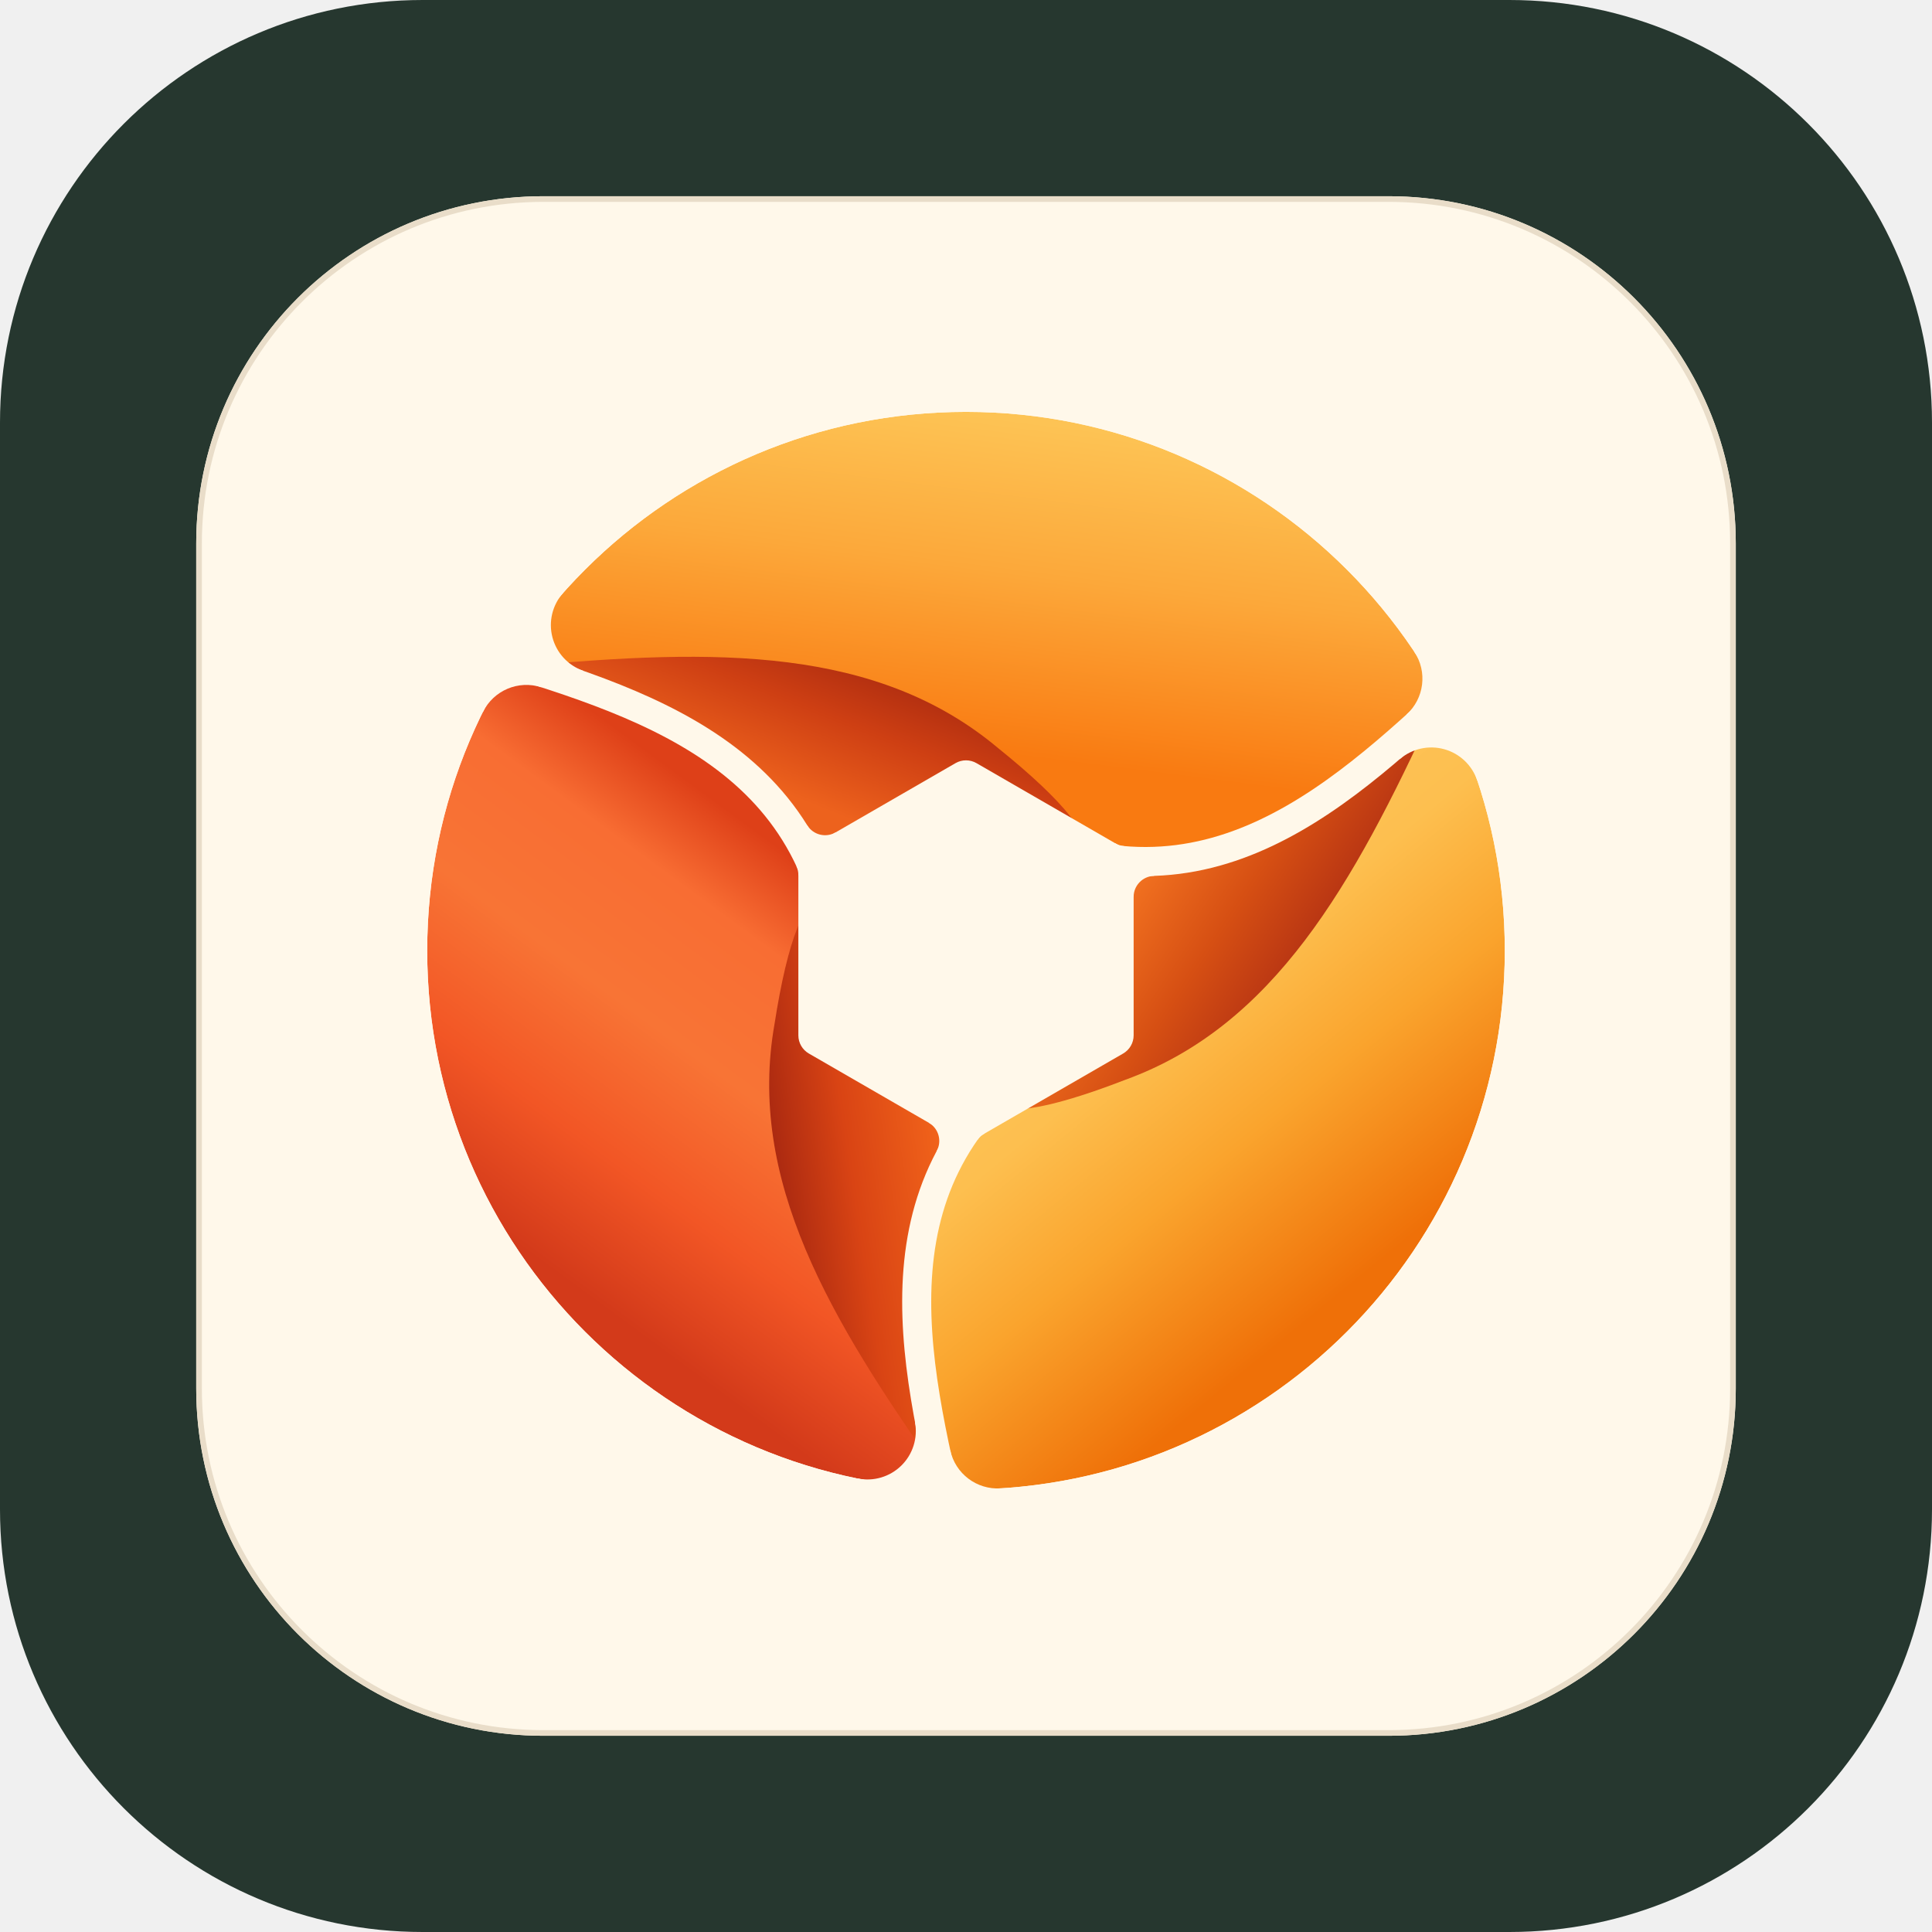
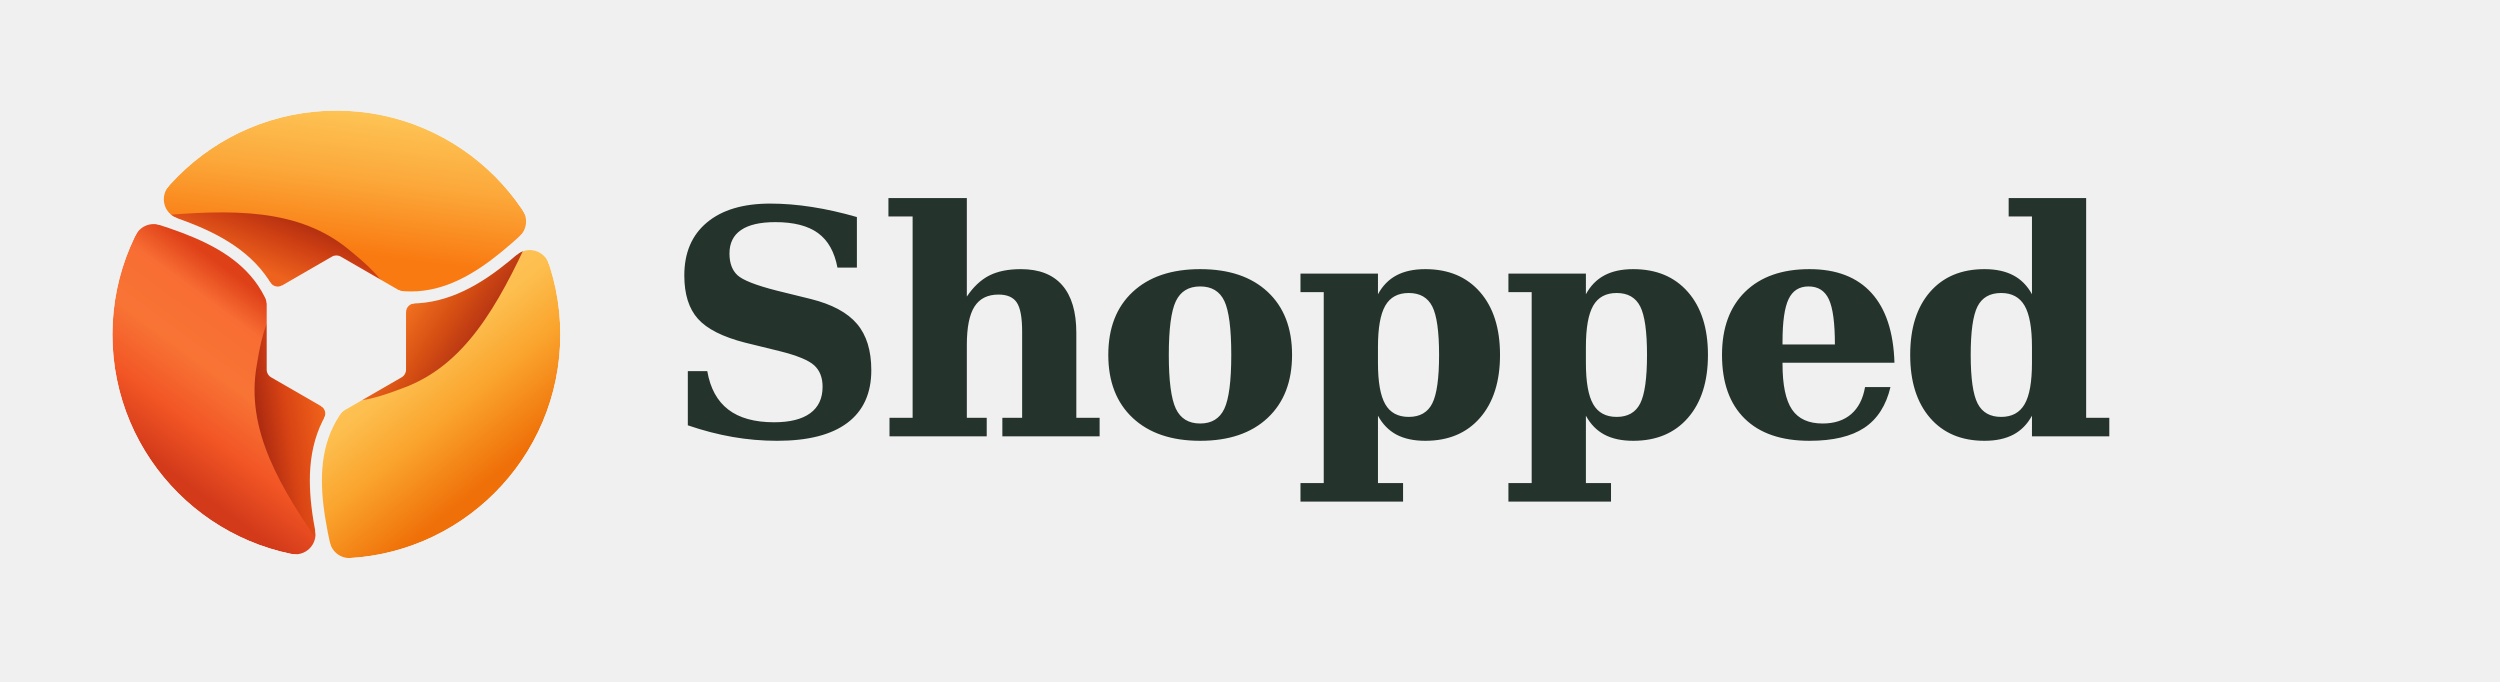
- <svg xmlns="http://www.w3.org/2000/svg" width="1024" height="1024" viewBox="0 0 1024 1024" role="img">
-   <rect width="1024" height="1024" rx="224" fill="#26372F" />
-   <rect x="104" y="104" width="816" height="816" rx="184" fill="#FFF8EA" />
-   <rect x="105.5" y="105.5" width="813" height="813" rx="182.5" fill="none" stroke="#E9DDC9" stroke-width="3" />
-   <svg x="170" y="170" width="684" height="684" viewBox="0 0 80 80" aria-hidden="true">
+ <svg xmlns="http://www.w3.org/2000/svg" width="1100" height="300" viewBox="0 0 1100 300" role="img">
+   <g transform="translate(30.0,32.0) scale(2.95)" aria-hidden="true">
    <defs>
      <linearGradient id="paint0_linear_2206_5847" x1="65.43" x2="49.22" y1="58.51" y2="38.67" gradientUnits="userSpaceOnUse">
        <stop stop-color="#EF7008" offset="0" />
        <stop stop-color="#FAA42D" offset=".438" />
        <stop stop-color="#FDBF4F" offset=".774" />
        <stop stop-color="#FEC256" offset="1" />
      </linearGradient>
      <linearGradient id="paint1_linear_2206_5847" x1="61.02" x2="50.26" y1="41.24" y2="34.07" gradientUnits="userSpaceOnUse">
        <stop stop-color="#B12F13" offset="0" />
        <stop stop-color="#D64F13" offset=".486" />
        <stop stop-color="#F47421" offset="1" />
      </linearGradient>
      <linearGradient id="paint2_linear_2206_5847" x1="20.52" x2="37.95" y1="63.39" y2="39.67" gradientUnits="userSpaceOnUse">
        <stop stop-color="#D33A1A" offset="0" />
        <stop stop-color="#F25625" offset=".263" />
        <stop stop-color="#F87435" offset=".542" />
        <stop stop-color="#F86D33" offset=".815" />
        <stop stop-color="#DE4018" offset="1" />
      </linearGradient>
      <linearGradient id="paint3_linear_2206_5847" x1="26.2" x2="38.88" y1="50.79" y2="48.87" gradientUnits="userSpaceOnUse">
        <stop stop-color="#991F0F" offset="0" />
        <stop stop-color="#D94414" offset=".494" />
        <stop stop-color="#F4671B" offset="1" />
      </linearGradient>
      <linearGradient id="paint4_linear_2206_5847" x1="42.25" x2="44.86" y1="26.88" y2="6.346" gradientUnits="userSpaceOnUse">
        <stop stop-color="#F97A11" offset="0" />
        <stop stop-color="#FCA83A" offset=".545" />
        <stop stop-color="#FDC354" offset="1" />
      </linearGradient>
      <linearGradient id="paint5_linear_2206_5847" x1="33.69" x2="37.66" y1="31.29" y2="21.39" gradientUnits="userSpaceOnUse">
        <stop stop-color="#ED621D" offset="0" />
        <stop stop-color="#CE3F13" offset=".523" />
        <stop stop-color="#A4270F" offset="1" />
      </linearGradient>
      <path id="canonical-seam" d="M 47 33 C 58.5 35.9 66.5 26.1 74.121 19.35" />
      <path id="terminal-0" d="M 67.304 24.414 A 3 3 0 0 0 67.79 20.522 L 76.127 14.964 L 74.121 19.35 L 74.121 19.35 L 73.969 19.485 L 73.817 19.621 L 73.665 19.757 L 73.513 19.894 L 73.361 20.032 L 73.208 20.171 L 73.055 20.31 L 72.903 20.45 L 72.75 20.59 L 72.597 20.731 L 72.443 20.873 L 72.29 21.015 L 72.136 21.157 L 71.983 21.3 L 71.829 21.443 L 71.675 21.587 L 71.52 21.731 L 71.366 21.875 L 71.211 22.02 L 71.056 22.165 L 70.901 22.31 L 70.746 22.456 L 70.59 22.602 L 70.434 22.747 L 70.278 22.893 L 70.122 23.04 L 69.966 23.186 L 69.809 23.332 L 69.652 23.478 L 69.495 23.625 L 69.337 23.771 L 69.179 23.917 L 69.021 24.063 L 68.863 24.209 L 68.704 24.355 L 68.546 24.501 L 68.386 24.646 L 68.227 24.792 L 68.067 24.937 L 67.907 25.082 Z" />
      <path id="terminal-1" d="M 66.893 27.175 A 3 3 0 0 1 71.692 28.505 L 81.199 25.342 L 74.121 19.35 L 74.121 19.35 L 73.932 19.518 L 73.742 19.688 L 73.552 19.859 L 73.362 20.03 L 73.172 20.203 L 72.982 20.377 L 72.791 20.552 L 72.6 20.728 L 72.409 20.904 L 72.218 21.081 L 72.026 21.259 L 71.834 21.438 L 71.642 21.617 L 71.45 21.797 L 71.257 21.977 L 71.064 22.158 L 70.87 22.339 L 70.677 22.521 L 70.482 22.702 L 70.288 22.884 L 70.093 23.067 L 69.898 23.249 L 69.702 23.431 L 69.506 23.614 L 69.31 23.796 L 69.113 23.979 L 68.916 24.161 L 68.718 24.343 L 68.52 24.524 L 68.321 24.706 L 68.122 24.887 L 67.923 25.067 L 67.722 25.248 L 67.522 25.427 L 67.321 25.606 L 67.119 25.785 L 66.917 25.963 L 66.714 26.14 L 66.511 26.316 L 66.307 26.491 Z" />
      <path id="junction-0" d="M 49.798 32.566 A 1.3 1.3 0 0 1 49.261 32.397 L 47 33 L 47 33 L 47.07 33.017 L 47.139 33.035 L 47.209 33.051 L 47.278 33.068 L 47.347 33.084 L 47.417 33.1 L 47.486 33.115 L 47.555 33.131 L 47.624 33.146 L 47.693 33.16 L 47.761 33.175 L 47.83 33.189 L 47.899 33.202 L 47.967 33.216 L 48.036 33.229 L 48.104 33.242 L 48.172 33.254 L 48.241 33.267 L 48.309 33.279 L 48.377 33.29 L 48.445 33.302 L 48.512 33.313 L 48.58 33.324 L 48.648 33.334 L 48.716 33.344 L 48.783 33.354 L 48.851 33.364 L 48.918 33.373 L 48.985 33.382 L 49.053 33.391 L 49.12 33.399 L 49.187 33.407 L 49.254 33.415 L 49.321 33.423 L 49.387 33.43 L 49.454 33.437 L 49.521 33.444 L 49.587 33.45 L 49.654 33.457 L 49.72 33.462 Z" />
      <path id="junction-1" d="M 51.651 34.414 A 1.3 1.3 0 0 0 50.392 35.714 L 47 33 L 47 33 L 47.12 33.03 L 47.24 33.059 L 47.36 33.087 L 47.48 33.114 L 47.599 33.14 L 47.718 33.166 L 47.837 33.19 L 47.955 33.214 L 48.074 33.236 L 48.192 33.258 L 48.31 33.279 L 48.427 33.299 L 48.544 33.318 L 48.662 33.336 L 48.778 33.353 L 48.895 33.37 L 49.011 33.385 L 49.127 33.4 L 49.243 33.414 L 49.359 33.427 L 49.474 33.439 L 49.589 33.451 L 49.704 33.461 L 49.819 33.471 L 49.933 33.48 L 50.047 33.488 L 50.161 33.495 L 50.275 33.501 L 50.389 33.507 L 50.502 33.511 L 50.615 33.515 L 50.728 33.518 L 50.84 33.521 L 50.953 33.522 L 51.065 33.523 L 51.176 33.523 L 51.288 33.522 L 51.4 33.52 L 51.511 33.518 L 51.622 33.515 Z" />
      <clipPath id="sector-0">
        <path d="M 40 39.05 L 47 33 C 58.5 35.9 66.5 26.1 74.121 19.35 A 39.4 39.4 0 0 0 5.879 19.35 C 15.535 22.575 28.022 24.604 31.261 36.013 Z" />
      </clipPath>
      <clipPath id="sector-1">
        <path d="M 40 39.05 L 41.739 48.137 C 33.478 56.646 37.965 68.475 40 78.45 A 39.4 39.4 0 0 0 74.121 19.35 C 66.5 26.1 58.5 35.9 47 33 Z" />
      </clipPath>
      <clipPath id="sector-2">
        <path d="M 40 39.05 L 31.261 36.013 C 28.022 24.604 15.535 22.575 5.879 19.35 A 39.4 39.4 0 0 0 40 78.45 C 37.965 68.475 33.478 56.646 41.739 48.137 Z" />
      </clipPath>
      <clipPath id="outer">
        <circle cx="40" cy="39.05" r="33.4" />
      </clipPath>
      <mask id="transparent-cuts" maskUnits="userSpaceOnUse" x="0" y="0" width="80" height="80" style="mask-type:luminance">
        <rect width="80" height="80" fill="white" />
        <path d="M 40.65 27.425 L 49.742 32.675 A 1.3 1.3 0 0 1 50.392 33.801 L 50.392 44.299 A 1.3 1.3 0 0 1 49.742 45.425 L 40.65 50.675 A 1.3 1.3 0 0 1 39.35 50.675 L 30.258 45.425 A 1.3 1.3 0 0 1 29.608 44.299 L 29.608 33.801 A 1.3 1.3 0 0 1 30.258 32.675 L 39.35 27.425 A 1.3 1.3 0 0 1 40.65 27.425 Z" fill="black" />
        <g transform="rotate(0 40 39.05)">
          <use href="#canonical-seam" fill="none" stroke="black" stroke-width="1.8" stroke-linecap="round" />
          <use href="#terminal-0" fill="black" />
          <use href="#junction-0" fill="black" />
          <use href="#terminal-1" fill="black" />
          <use href="#junction-1" fill="black" />
        </g>
        <g transform="rotate(120 40 39.05)">
          <use href="#canonical-seam" fill="none" stroke="black" stroke-width="1.8" stroke-linecap="round" />
          <use href="#terminal-0" fill="black" />
          <use href="#junction-0" fill="black" />
          <use href="#terminal-1" fill="black" />
          <use href="#junction-1" fill="black" />
        </g>
        <g transform="rotate(240 40 39.05)">
          <use href="#canonical-seam" fill="none" stroke="black" stroke-width="1.8" stroke-linecap="round" />
          <use href="#terminal-0" fill="black" />
          <use href="#junction-0" fill="black" />
          <use href="#terminal-1" fill="black" />
          <use href="#junction-1" fill="black" />
        </g>
      </mask>
    </defs>
    <g clip-path="url(#outer)" mask="url(#transparent-cuts)">
      <path d="M 40 39.05 L 47 33 C 58.5 35.9 66.5 26.1 74.121 19.35 A 39.4 39.4 0 0 0 5.879 19.35 C 15.535 22.575 28.022 24.604 31.261 36.013 Z" fill="url(#paint4_linear_2206_5847)" />
      <path d="M -12 90 L -12 38 L 12.534 21.418 C 24.5 20.3 34.5 20.2 42 26.5 C 46.1 29.8 48.1 32.25 47 33 C 58.5 35.9 66.5 26.1 74.121 19.35 L 92 90 Z" clip-path="url(#sector-0)" fill="url(#paint5_linear_2206_5847)" />
      <path d="M 40 39.05 L 41.739 48.137 C 33.478 56.646 37.965 68.475 40 78.45 A 39.4 39.4 0 0 0 74.121 19.35 C 66.5 26.1 58.5 35.9 47 33 Z" fill="url(#paint0_linear_2206_5847)" />
      <path d="M 21.876 -31.458 L 66.909 -5.458 L 69.003 24.08 C 63.988 35.002 59.075 43.712 49.869 47.057 C 44.961 48.958 41.839 49.465 41.739 48.137 C 33.478 56.646 37.965 68.475 40 78.45 L -30.124 58.608 Z" clip-path="url(#sector-1)" fill="url(#paint1_linear_2206_5847)" />
      <path d="M 40 39.05 L 31.261 36.013 C 28.022 24.604 15.535 22.575 5.879 19.35 A 39.4 39.4 0 0 0 40 78.45 C 37.965 68.475 33.478 56.646 41.739 48.137 Z" fill="url(#paint2_linear_2206_5847)" />
      <path d="M 110.124 58.608 L 65.091 84.608 L 38.463 71.652 C 31.512 61.848 26.425 53.238 28.131 43.593 C 28.939 38.392 30.061 35.435 31.261 36.013 C 28.022 24.604 15.535 22.575 5.879 19.35 L 58.124 -31.458 Z" clip-path="url(#sector-2)" fill="url(#paint3_linear_2206_5847)" />
    </g>
-   </svg>
+   </g>
+   <text x="292" y="192" font-family="DejaVu Serif, Georgia, serif" font-weight="700" font-size="138" letter-spacing="-5" fill="#24342D">Shopped</text>
</svg>
